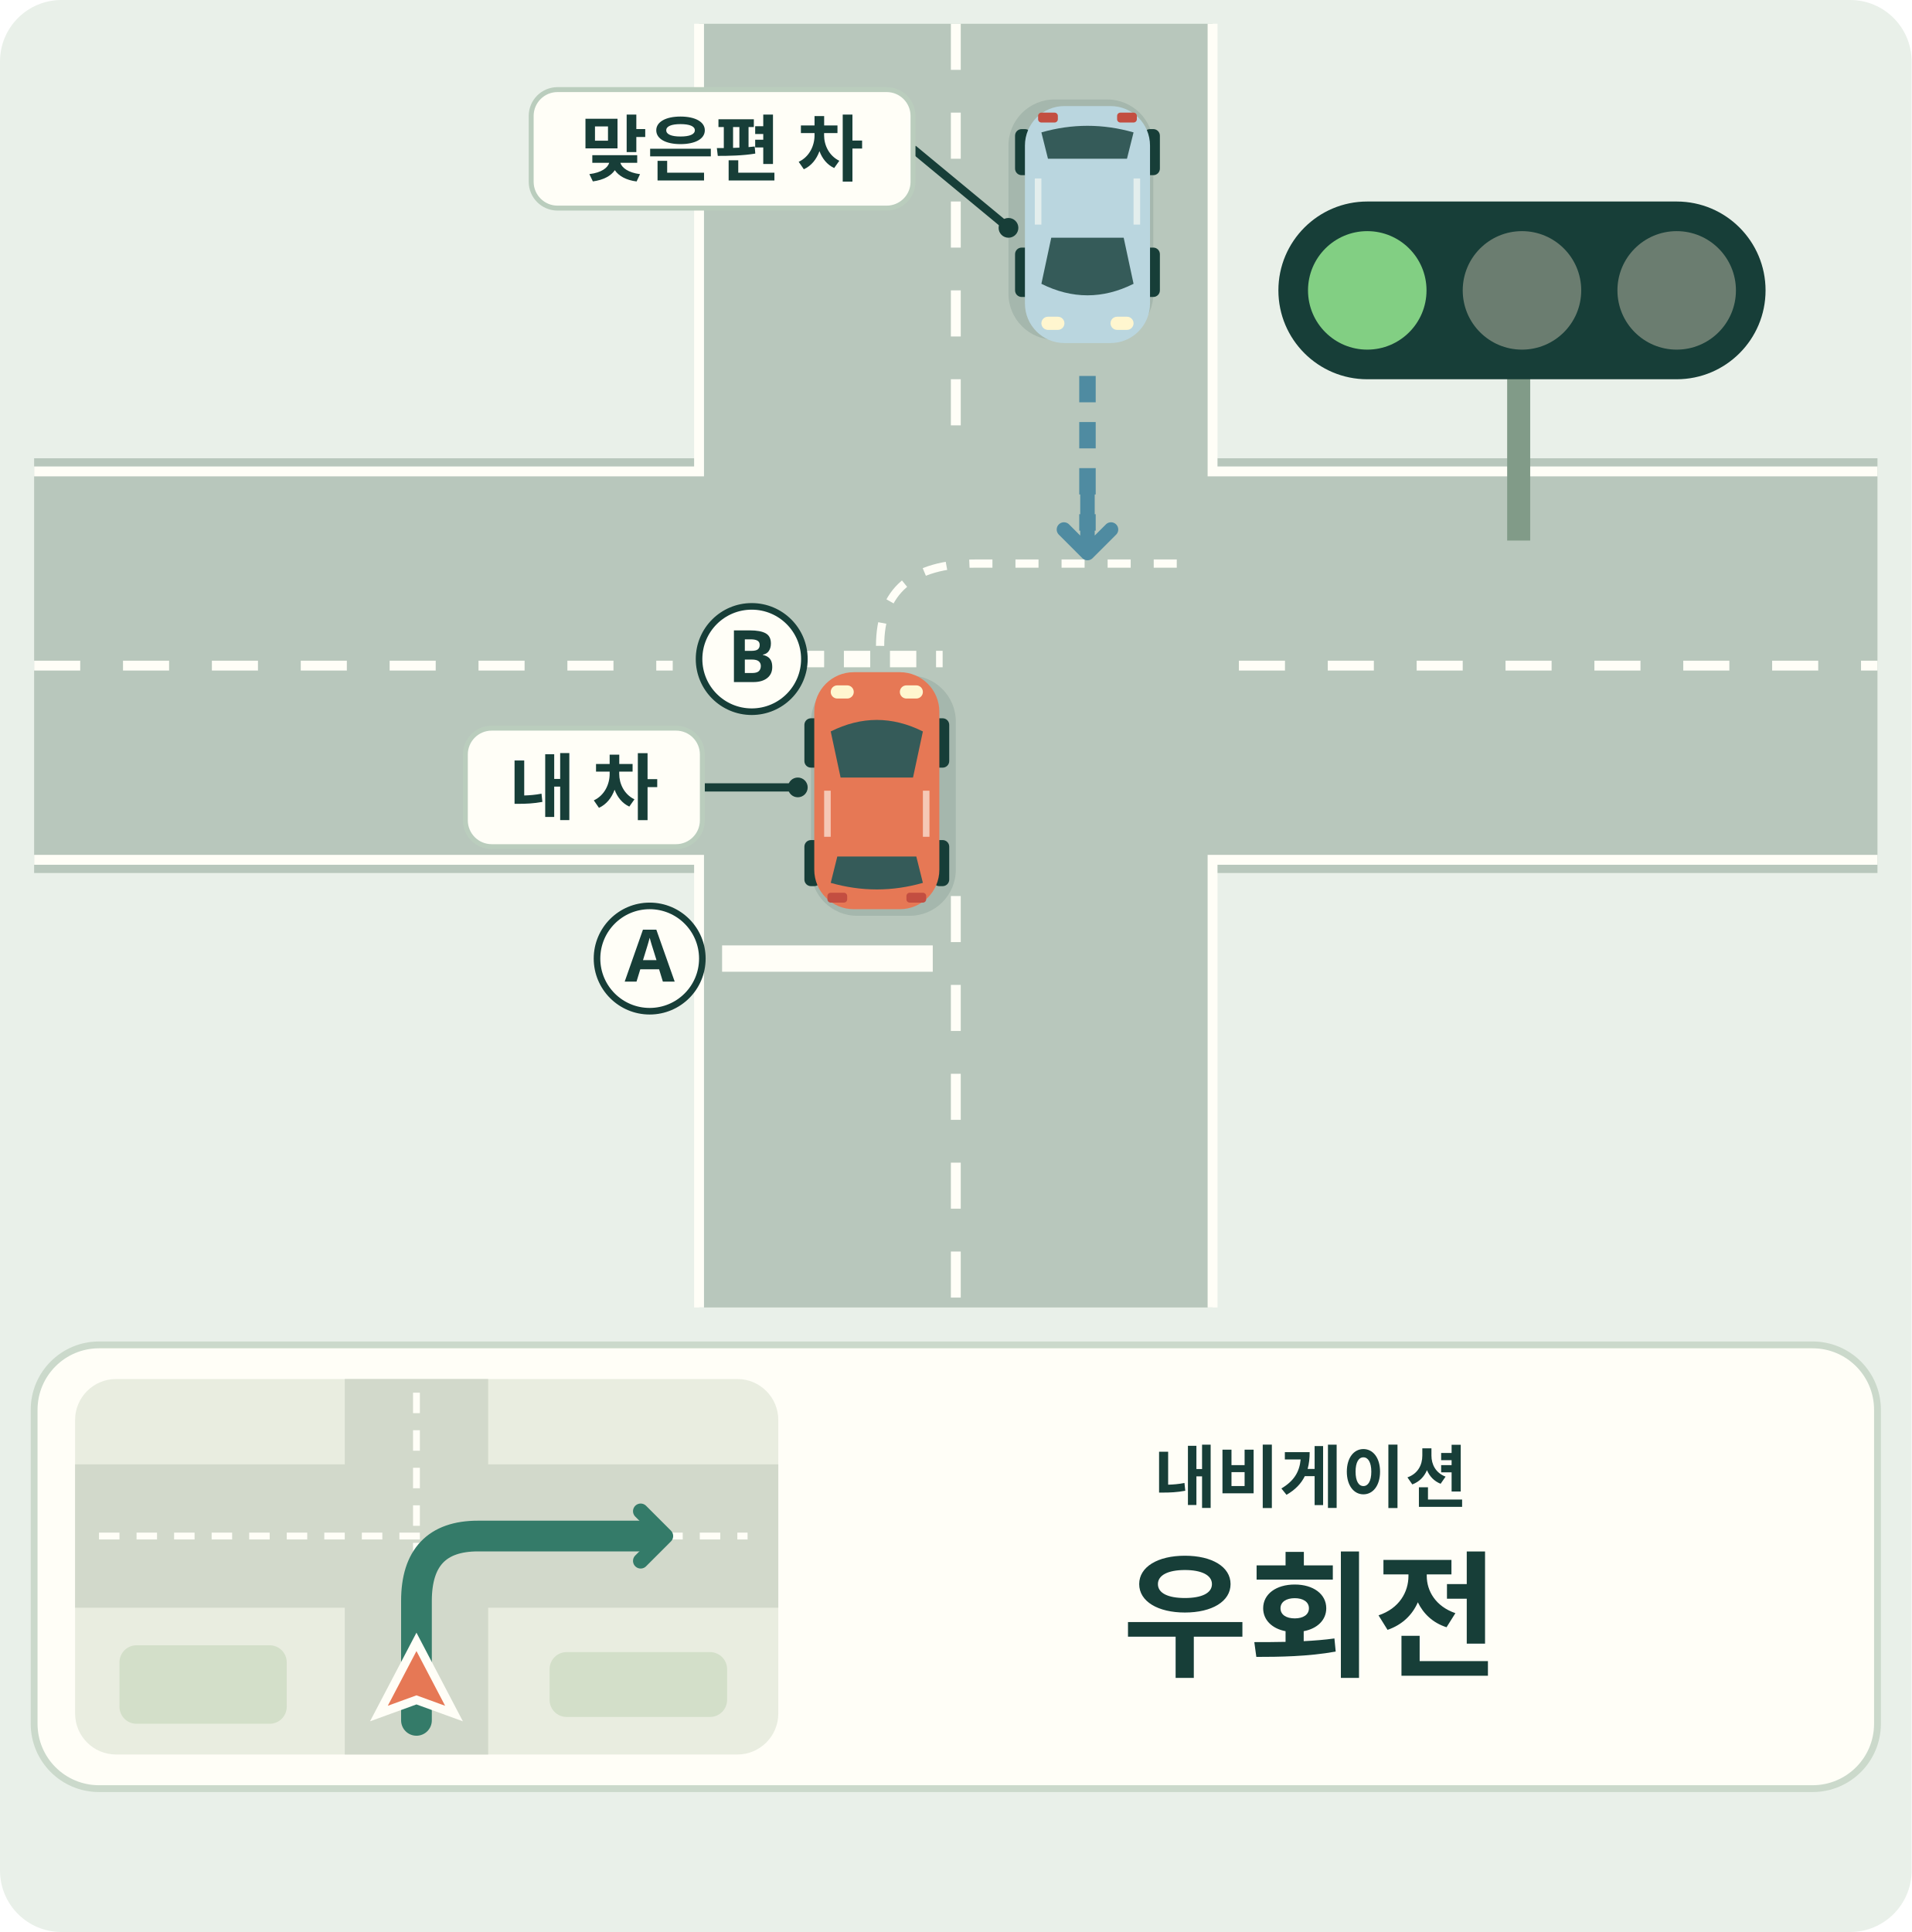
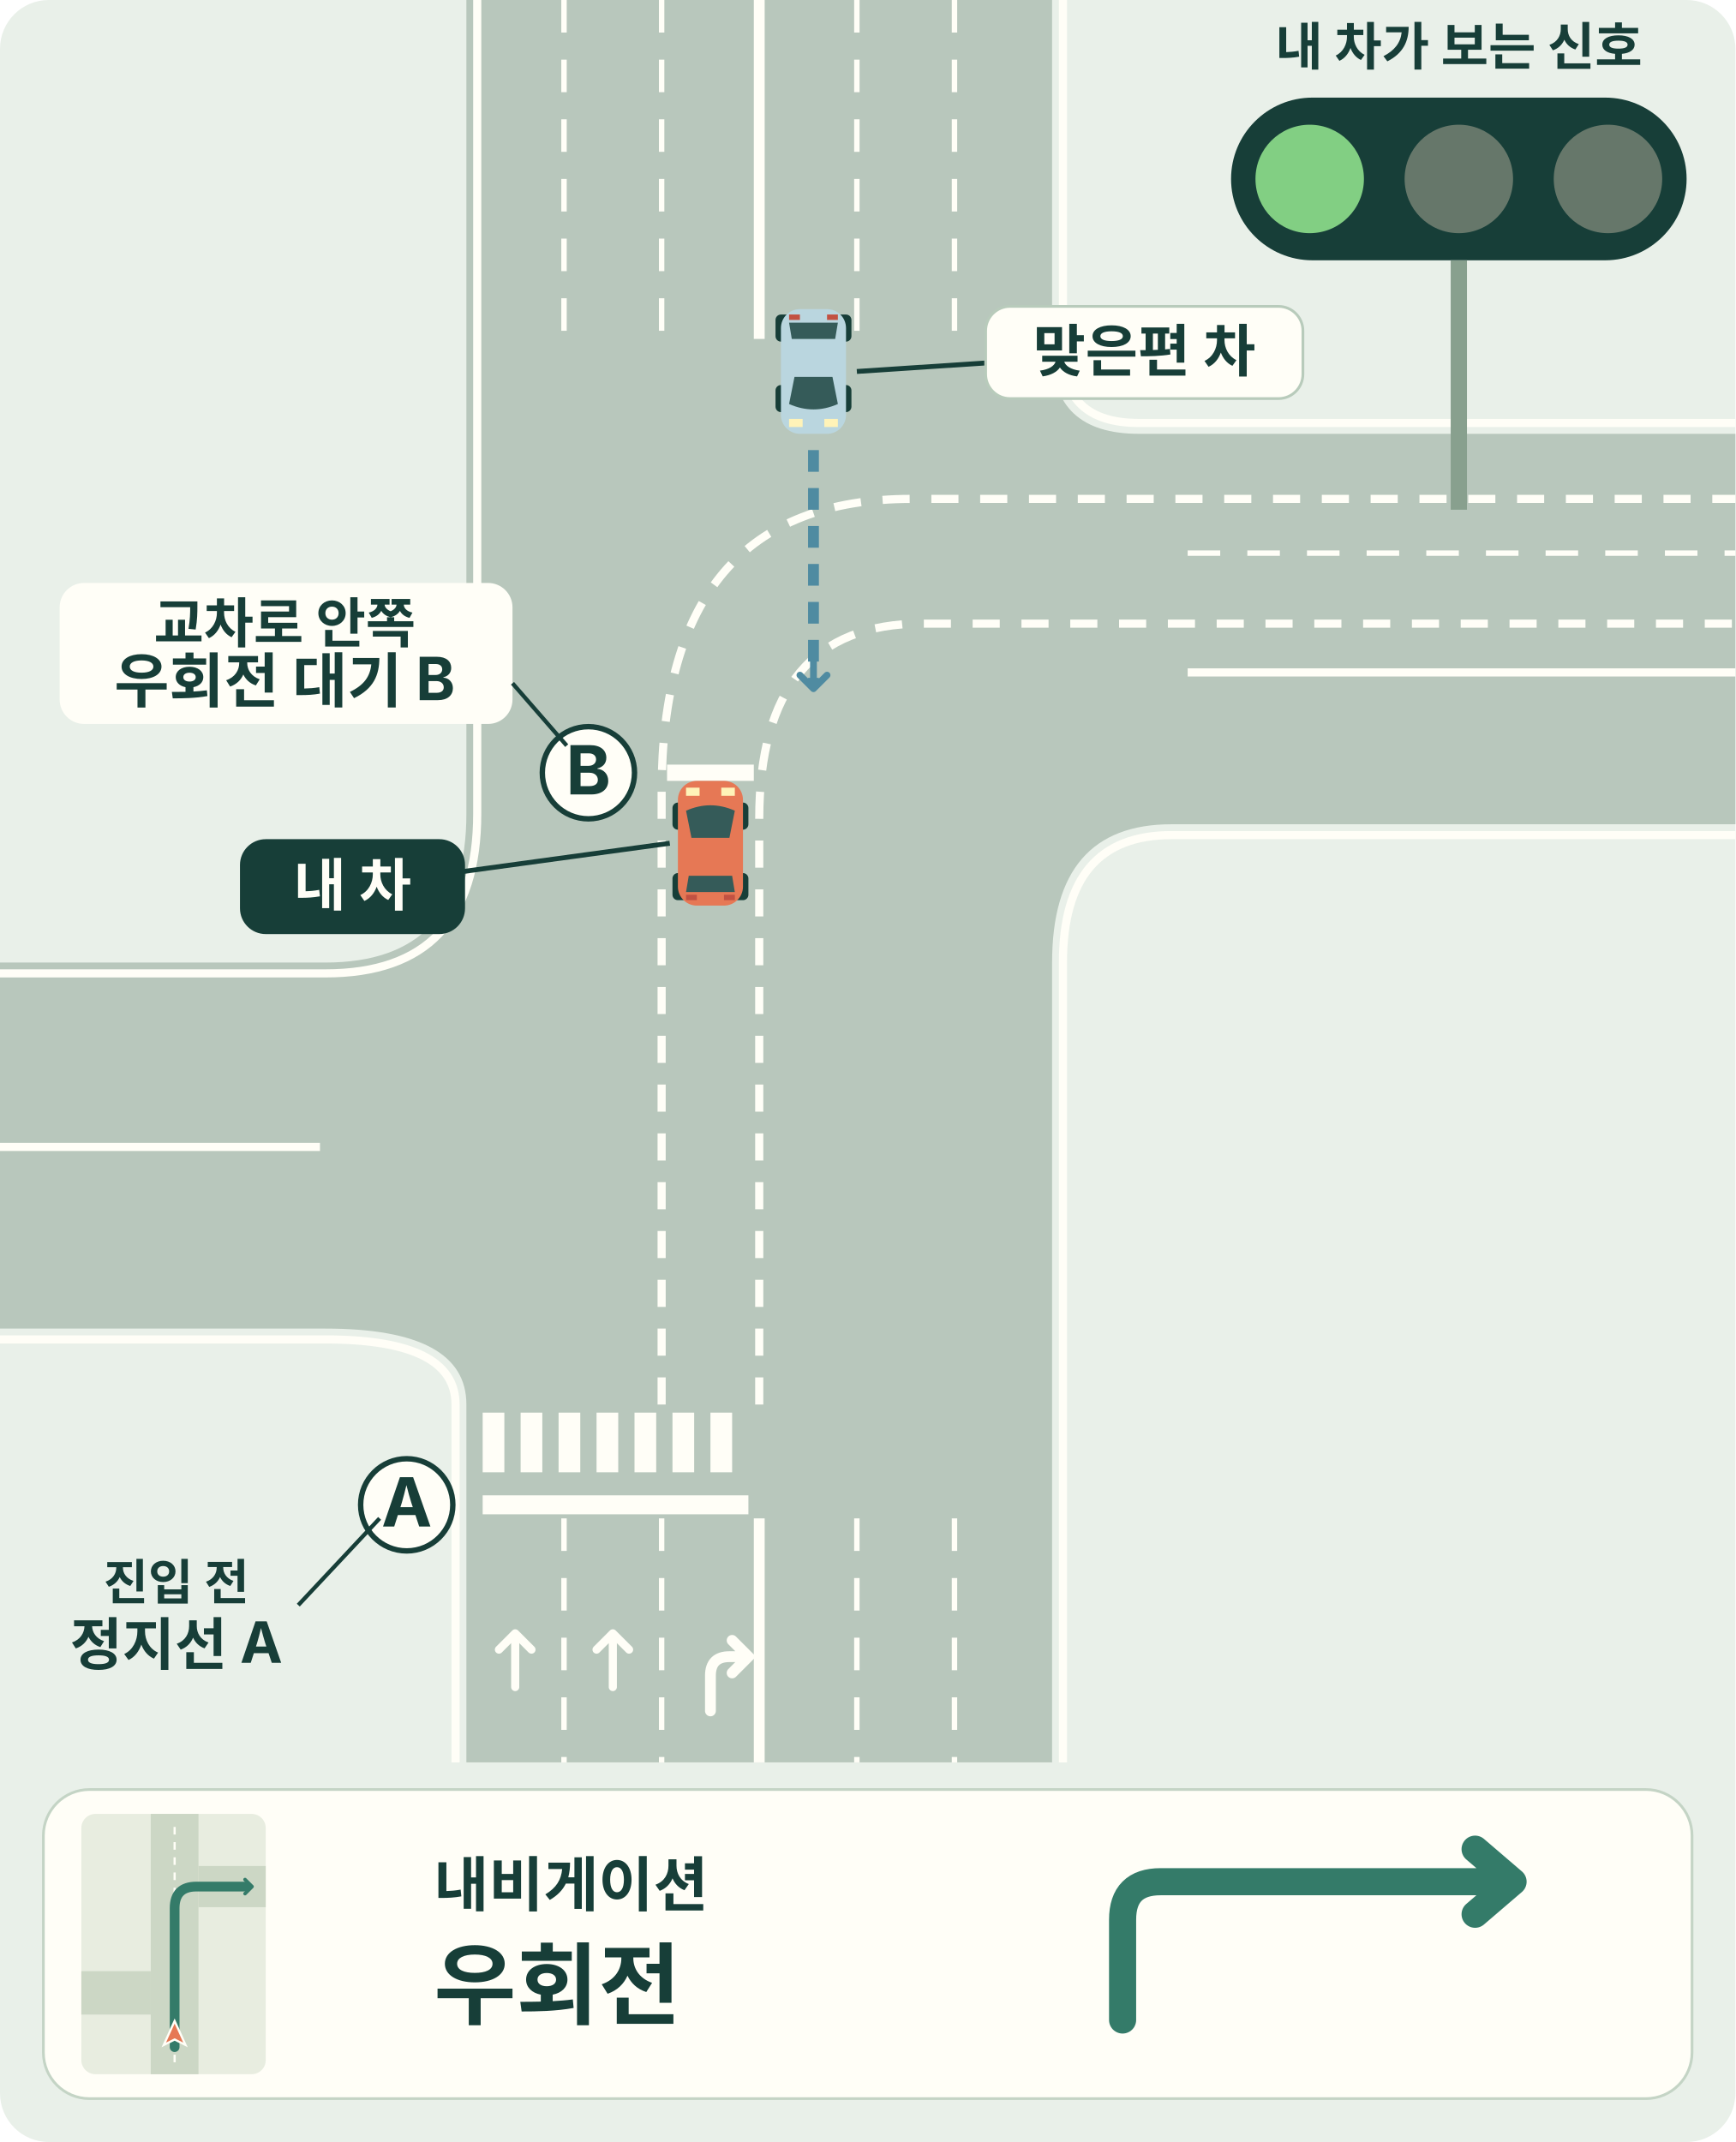
- <svg xmlns="http://www.w3.org/2000/svg" data-question-id="turn-08" viewBox="0 0 560 566" role="img" aria-label="초록불에 들어와 우회전 대기 중. 맞은편 차가 와요.. 초록 원형 신호. 내비 경로: 우회전" class="scene-art">
-   <rect width="560" height="566" rx="18" fill="#e9f0e9" />
-   <svg width="540" height="390" viewBox="0 0 560 390" x="10" y="0" overflow="hidden">
-     <rect y="132" width="560" height="126" fill="#b8c7bc" />
-     <rect x="202" width="156" height="390" fill="#b8c7bc" />
-     <path d="M0 136h202V0M358 0v136h202M0 254h202v136M358 390V254h202" stroke="#fffef7" stroke-width="3" fill="none" />
-     <path d="M280 0v126M280 265v125M0 195h194M366 195h194" stroke="#fffef7" stroke-width="3" stroke-dasharray="14 13" />
-     <path data-marking="stop-line" data-line-id="A" d="M209 284h64" stroke="#fffef7" stroke-width="8" />
-     <circle cx="187" cy="284" r="16" fill="#fffef7" stroke="#173e38" stroke-width="2" />
-     <text x="187" y="291" font-size="22" fill="#173e38" font-family="Pretendard, 'Noto Sans KR', sans-serif" font-weight="700" text-anchor="middle">A</text>
-     <path data-marking="waiting-guide" data-line-id="B" d="M232 193h44" stroke="#fffef7" stroke-width="5" stroke-dasharray="8 6" />
-     <path d="M257 189q0 -25 29 -25h65" stroke="#fffef7" stroke-width="2.5" stroke-dasharray="7 7" fill="none" />
-     <circle cx="218" cy="193" r="16" fill="#fffef7" stroke="#173e38" stroke-width="2" />
-     <text x="218" y="200" font-size="22" fill="#173e38" font-family="Pretendard, 'Noto Sans KR', sans-serif" font-weight="700" text-anchor="middle">B</text>
-     <g data-vehicle-role="own" data-car-x="256" data-car-y="232" data-car-role="내 차" data-car-side="left" data-car-dy="0" transform="translate(256 232) rotate(0) scale(1)">
-       <rect x="-20" y="-34" width="44" height="73" rx="14" fill="#173e38" opacity=".12" />
-       <rect x="-22" y="-21" width="5" height="15" rx="2" fill="#173e38" />
-       <rect x="17" y="-21" width="5" height="15" rx="2" fill="#173e38" />
-       <rect x="-22" y="16" width="5" height="14" rx="2" fill="#173e38" />
-       <rect x="17" y="16" width="5" height="14" rx="2" fill="#173e38" />
-       <rect x="-19" y="-35" width="38" height="72" rx="12" fill="#e67855" />
-       <path d="M-14 -17q14 -7 28 0l-3 14h-22Z" fill="#355b59" />
-       <path d="M-12 21h24l2 8q-14 4 -28 0Z" fill="#355b59" />
-       <path d="M-15 1v14M15 1v14" stroke="#fffef7" stroke-opacity=".6" stroke-width="2" />
-       <rect x="-14" y="-31" width="7" height="4" rx="2" fill="#fff6cf" />
-       <rect x="7" y="-31" width="7" height="4" rx="2" fill="#fff6cf" />
-       <rect x="-15" y="32" width="6" height="3" rx="1" fill="#c34e41" />
-       <rect x="9" y="32" width="6" height="3" rx="1" fill="#c34e41" />
+ <svg xmlns="http://www.w3.org/2000/svg" data-question-id="turn-08" viewBox="0 0 640 790" role="img" aria-label="교차로 안쪽 B까지 왔어요. 맞은편 차가 직진해 와요.. 초록 원형 신호. 내비 경로: 우회전. 넓고 어긋난 교차로. 진입 전 정지선 A와 교차로 깊숙한 우회전 대기 표시 B 사이에 여러 대 길이의 진입 구간이 있음. 내 차는 교차로 깊숙한 B 앞. 맞은편 차량이 직진하며 접근 중" data-scenario-feature="deep-right-turn" style="font-family:-apple-system,BlinkMacSystemFont,'Apple SD Gothic Neo',sans-serif">
+   <rect width="640" height="790" rx="18" fill="#e9f0e9" />
+   <g data-road-layout="large-offset-intersection" data-entry-line-y="555" data-waiting-line-y="285" data-stage="at-waiting">
+     <path d="M0 355H120Q172 355 172 300V0H388V130Q388 160 420 160H640V304H432Q388 304 388 355V650H172V518Q172 490 120 490H0Z" fill="#b8c7bc" />
+     <path d="M0 359H120Q176 359 176 300V0M392 0V130Q392 156 420 156H640M640 308H432Q392 308 392 355V650M168 650V518Q168 494 120 494H0" fill="none" stroke="#fffef7" stroke-width="3" />
+     <path d="M280 0V125M280 560V650" fill="none" stroke="#fffef7" stroke-width="4" />
+     <path d="M208 0V130M244 0V130M316 0V130M352 0V130M208 560V650M244 560V650M316 560V650M352 560V650" fill="none" stroke="#fffef7" stroke-width="2" stroke-dasharray="12 10" />
+     <path d="M0 423H118M438 248H640" fill="none" stroke="#fffef7" stroke-width="3" />
+     <path d="M438 204H640" fill="none" stroke="#fffef7" stroke-width="2" stroke-dasharray="12 10" />
+     <g data-crosswalk="entry">
+       <rect x="178" y="521" width="8" height="22" fill="#fffef7" />
+       <rect x="192" y="521" width="8" height="22" fill="#fffef7" />
+       <rect x="206" y="521" width="8" height="22" fill="#fffef7" />
+       <rect x="220" y="521" width="8" height="22" fill="#fffef7" />
+       <rect x="234" y="521" width="8" height="22" fill="#fffef7" />
+       <rect x="248" y="521" width="8" height="22" fill="#fffef7" />
+       <rect x="262" y="521" width="8" height="22" fill="#fffef7" />
    </g>
-     <g data-vehicle-role="oncoming" data-car-x="320" data-car-y="62" data-car-role="맞은편 차" data-car-side="left" data-car-dy="-24" transform="translate(320 62) rotate(180) scale(1)">
-       <rect x="-20" y="-34" width="44" height="73" rx="14" fill="#173e38" opacity=".12" />
-       <rect x="-22" y="-21" width="5" height="15" rx="2" fill="#173e38" />
-       <rect x="17" y="-21" width="5" height="15" rx="2" fill="#173e38" />
-       <rect x="-22" y="16" width="5" height="14" rx="2" fill="#173e38" />
-       <rect x="17" y="16" width="5" height="14" rx="2" fill="#173e38" />
-       <rect x="-19" y="-35" width="38" height="72" rx="12" fill="#bad6df" />
-       <path d="M-14 -17q14 -7 28 0l-3 14h-22Z" fill="#355b59" />
-       <path d="M-12 21h24l2 8q-14 4 -28 0Z" fill="#355b59" />
-       <path d="M-15 1v14M15 1v14" stroke="#fffef7" stroke-opacity=".6" stroke-width="2" />
-       <rect x="-14" y="-31" width="7" height="4" rx="2" fill="#fff6cf" />
-       <rect x="7" y="-31" width="7" height="4" rx="2" fill="#fff6cf" />
-       <rect x="-15" y="32" width="6" height="3" rx="1" fill="#c34e41" />
-       <rect x="9" y="32" width="6" height="3" rx="1" fill="#c34e41" />
-     </g>
-     <g data-other-route="straight">
-       <path d="M320 107v47" stroke="#4f8ba1" stroke-width="5" stroke-dasharray="8 6" />
-       <g transform="translate(320 152) rotate(0) scale(-0.55)">
-         <path d="M0 17v-32M-13 -3L0 -16 13 -3" fill="none" stroke="#4f8ba1" stroke-width="8" stroke-linecap="round" stroke-linejoin="round" />
+     <path data-marking="stop-line" data-line-id="A" d="M178 555H276" stroke="#fffef7" stroke-width="7" />
+     <path d="M244 518V292Q244 184 336 184H640" fill="none" stroke="#fffef7" stroke-width="3" stroke-dasharray="10 8" />
+     <path d="M280 518V302Q280 230 340 230H640" fill="none" stroke="#fffef7" stroke-width="3" stroke-dasharray="10 8" />
+     <path data-marking="waiting-guide" data-line-id="B" d="M246 285H278" stroke="#fffef7" stroke-width="6" />
+     <circle cx="150" cy="555" r="17" fill="#fffef7" stroke="#173e38" stroke-width="2" />
+     <text x="150" y="563" font-size="25" fill="#173e38" font-weight="700" text-anchor="middle">A</text>
+     <circle cx="217" cy="285" r="17" fill="#fffef7" stroke="#173e38" stroke-width="2" />
+     <text x="217" y="293" font-size="25" fill="#173e38" font-weight="700" text-anchor="middle">B</text>
+     <path d="M0 17V-16m-10 10 10-10 10 10" fill="none" stroke="#fffef7" stroke-width="5" stroke-linecap="round" stroke-linejoin="round" transform="translate(190 612) rotate(0) scale(0.6)" />
+     <path d="M0 17V-16m-10 10 10-10 10 10" fill="none" stroke="#fffef7" stroke-width="5" stroke-linecap="round" stroke-linejoin="round" transform="translate(226 612) rotate(0) scale(0.6)" />
+     <path d="M262 631v-13q0-7 7-7h7m-6-6 6 6-6 6" fill="none" stroke="#fffef7" stroke-width="4" stroke-linecap="round" />
+     <text x="65" y="590" font-size="18" fill="#173e38" font-weight="700" text-anchor="middle">진입 전</text>
+     <text x="65" y="614" font-size="21" fill="#173e38" font-weight="700" text-anchor="middle">정지선 A</text>
+     <path d="M110 592L140 560" fill="none" stroke="#173e38" stroke-width="1.5" />
+     <rect x="22" y="215" width="167" height="52" rx="9" fill="#fffef7" />
+     <text x="105" y="237" font-size="20" fill="#173e38" font-weight="700" text-anchor="middle">교차로 안쪽</text>
+     <text x="105" y="259" font-size="22" fill="#173e38" font-weight="700" text-anchor="middle">우회전 대기 B</text>
+     <path d="M189 252L209 275" fill="none" stroke="#173e38" stroke-width="1.5" />
+   </g>
+   <g data-vehicle-role="oncoming" data-car-x="300" data-car-y="137" data-car-length="46" transform="translate(300 137) rotate(180)">
+     <rect x="-14" y="-15" width="28" height="10" rx="2" fill="#173e38" />
+     <rect x="-14" y="11" width="28" height="10" rx="2" fill="#173e38" />
+     <rect x="-12" y="-23" width="24" height="46" rx="7" fill="#bad6df" />
+     <path d="M-9 -12q9-4 18 0l-2 10h-14ZM-8 12h16l1 6h-18Z" fill="#355b59" />
+     <path d="M-9 -19h5m8 0h5" stroke="#fff3b8" stroke-width="3" />
+     <path d="M-9 20h4m10 0h4" stroke="#c25142" stroke-width="2" />
+   </g>
+   <g>
+     <path d="M422 130L316 137" fill="none" stroke="#173e38" stroke-width="1.8" />
+     <rect x="363.5" y="113" width="117" height="34" rx="9" fill="#fffef7" stroke="#b8cbbb" />
+     <text x="422" y="137" font-size="21" fill="#173e38" font-weight="700" text-anchor="middle">맞은편 차</text>
+   </g>
+   <g data-other-route="straight">
+     <path d="M300 166V253" fill="none" stroke="#4f8ba1" stroke-width="4" stroke-dasharray="8 6" />
+     <path d="M0 17V-16m-10 10 10-10 10 10" fill="none" stroke="#4f8ba1" stroke-width="5" stroke-linecap="round" stroke-linejoin="round" transform="translate(300 246) rotate(180) scale(0.5)" />
+   </g>
+   <g data-vehicle-role="own" data-car-x="262" data-car-y="311" data-car-length="46" transform="translate(262 311) rotate(0)">
+     <rect x="-14" y="-15" width="28" height="10" rx="2" fill="#173e38" />
+     <rect x="-14" y="11" width="28" height="10" rx="2" fill="#173e38" />
+     <rect x="-12" y="-23" width="24" height="46" rx="7" fill="#e67855" />
+     <path d="M-9 -12q9-4 18 0l-2 10h-14ZM-8 12h16l1 6h-18Z" fill="#355b59" />
+     <path d="M-9 -19h5m8 0h5" stroke="#fff3b8" stroke-width="3" />
+     <path d="M-9 20h4m10 0h4" stroke="#c25142" stroke-width="2" />
+   </g>
+   <g>
+     <path d="M130 327L247 311" fill="none" stroke="#173e38" stroke-width="1.8" />
+     <rect x="89" y="310" width="82" height="34" rx="9" fill="#173e38" stroke="#173e38" />
+     <text x="130" y="334" font-size="21" fill="#173e38" font-weight="700" text-anchor="middle" style="fill:#fffef7">내 차</text>
+   </g>
+   <g data-signal-type="road" transform="translate(454 36)">
+     <rect width="168" height="60" rx="30" fill="#173e38" />
+     <circle cx="29" cy="30" r="20" fill="#82cf83" />
+     <circle cx="84" cy="30" r="20" fill="#66776a" />
+     <circle cx="139" cy="30" r="20" fill="#66776a" />
+     <path d="M84 60v92" stroke="#88a08e" stroke-width="6" />
+     <text x="84" y="-12" font-size="19" fill="#173e38" font-weight="700" text-anchor="middle">내 차가 보는 신호</text>
+   </g>
+   <g data-navigation="offset-junction" transform="translate(16 660)">
+     <rect width="608" height="114" rx="17" fill="#fffef7" stroke="#c4d4c5" />
+     <g transform="translate(14 9) scale(.4)">
+       <g>
+         <rect width="170" height="240" rx="13" fill="#e8ede0" />
+         <rect x="64" width="44" height="240" fill="#ccd7c5" />
+         <path d="M108 48H170V86H108M0 145H64V185H0" fill="#ccd7c5" />
+         <path d="M86 12V230" stroke="#fffef7" stroke-width="2" stroke-dasharray="7 7" />
+         <path d="M86 215V87Q86 67 106 67H150" fill="none" stroke="#347b69" stroke-width="9" stroke-linecap="round" />
+         <path d="M0 17V-16m-10 10 10-10 10 10" fill="none" stroke="#347b69" stroke-width="5" stroke-linecap="round" stroke-linejoin="round" transform="translate(147 67) rotate(90) scale(0.65)" />
+         <path d="M86 191l-10 22 10-5 10 5Z" fill="#e67855" stroke="#fffef7" stroke-width="2" />
      </g>
    </g>
-     <g data-signal-type="road" transform="translate(378 54)">
-       <path d="M73 48v55" stroke="#819b88" stroke-width="7" />
-       <rect width="148" height="54" rx="27" fill="#173e38" />
-       <circle cx="27" cy="27" r="18" fill="#82cf83" />
-       <circle cx="74" cy="27" r="18" fill="#6b7d70" />
-       <circle cx="121" cy="27" r="18" fill="#6b7d70" />
-     </g>
-     <g class="vehicle-callout">
-       <path d="M203 232L232 232" stroke="#173e38" stroke-width="2.5" />
-       <circle cx="232" cy="232" r="3" fill="#173e38" />
-       <rect x="131" y="214" width="72" height="36" rx="8" fill="#fffef7" stroke="#bacdbd" stroke-width="1.5" />
-       <text x="167" y="240" font-size="22" fill="#173e38" font-family="Pretendard, 'Noto Sans KR', sans-serif" font-weight="700" text-anchor="middle">내 차</text>
-     </g>
-     <g class="vehicle-callout">
-       <path d="M267 38L296 62" stroke="#173e38" stroke-width="2.5" />
-       <circle cx="296" cy="62" r="3" fill="#173e38" />
-       <rect x="151" y="20" width="116" height="36" rx="8" fill="#fffef7" stroke="#bacdbd" stroke-width="1.5" />
-       <text x="209" y="46" font-size="22" fill="#173e38" font-family="Pretendard, 'Noto Sans KR', sans-serif" font-weight="700" text-anchor="middle">맞은편 차</text>
-     </g>
-   </svg>
-   <g transform="translate(10 394)">
-     <rect width="540" height="130" rx="19" fill="#fffef7" stroke="#cbd9cb" stroke-width="2" />
-     <rect x="12" y="10" width="206" height="110" rx="12" fill="#e9ede0" />
-     <rect x="91" y="10" width="42" height="110" fill="#d2d9cb" />
-     <rect x="12" y="35" width="206" height="42" fill="#d2d9cb" />
-     <path d="M112 14v100M19 56h190" stroke="#fffef7" stroke-width="2" stroke-dasharray="6 5" />
-     <rect x="25" y="88" width="49" height="23" rx="5" fill="#d3dfc9" />
-     <rect x="151" y="90" width="52" height="19" rx="5" fill="#d3dfc9" />
-     <path d="M112 110V75Q112 56 130 56H177" fill="none" stroke="#347b69" stroke-width="9" stroke-linecap="round" stroke-linejoin="round" />
-     <g transform="translate(176 56) rotate(90) scale(0.56)">
-       <path d="M0 17v-32M-13 -3L0 -16 13 -3" fill="none" stroke="#347b69" stroke-width="8" stroke-linecap="round" stroke-linejoin="round" />
-     </g>
-     <path d="M112 87l-11 21 11 -4 11 4Z" fill="#e67855" stroke="#fffef7" stroke-width="2.5" />
-     <text x="374" y="46" font-size="20" fill="#173e38" font-family="Pretendard, 'Noto Sans KR', sans-serif" font-weight="700" text-anchor="middle">내비게이션</text>
-     <text x="374" y="94" font-size="40" fill="#173e38" font-family="Pretendard, 'Noto Sans KR', sans-serif" font-weight="700" text-anchor="middle">우회전</text>
+     <text x="144" y="43" font-size="22" fill="#173e38" font-weight="700">내비게이션</text>
+     <text x="144" y="84" font-size="33" fill="#173e38" font-weight="700">우회전</text>
+     <path d="M398 85V48q0-14 14-14h130m-14-12 14 12-14 12" fill="none" stroke="#347b69" stroke-width="10" stroke-linecap="round" stroke-linejoin="round" />
  </g>
</svg>
